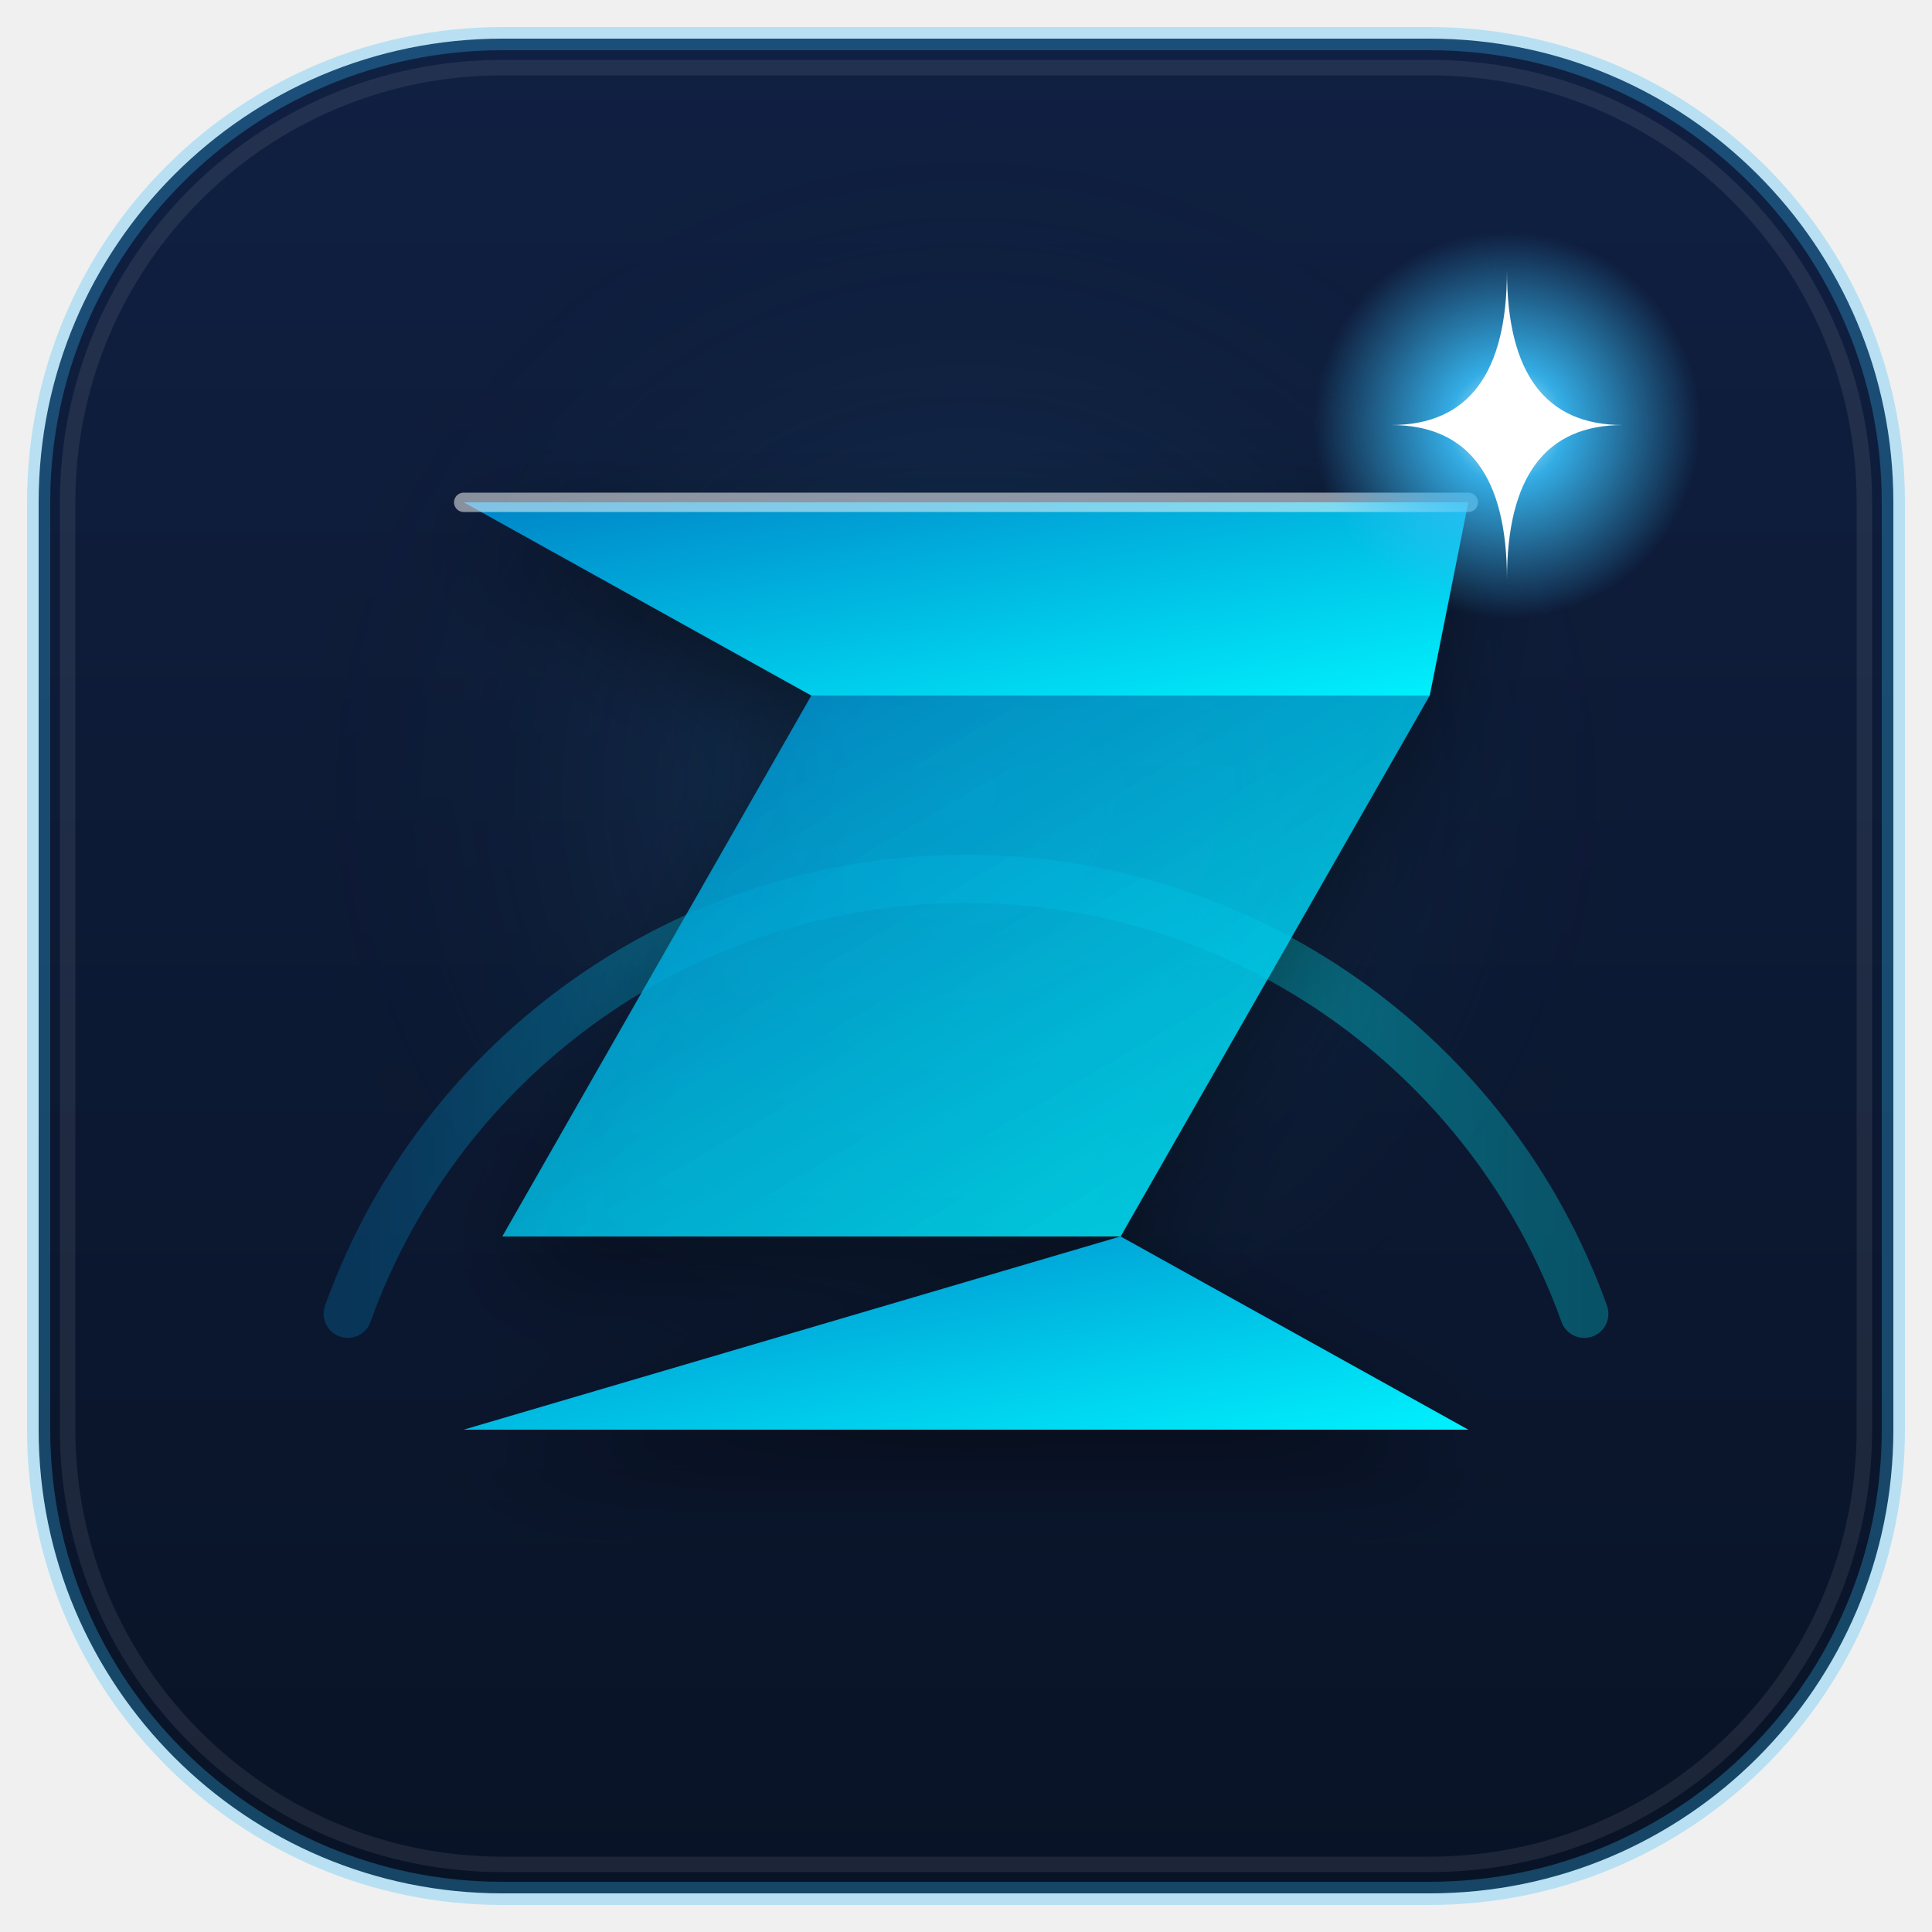
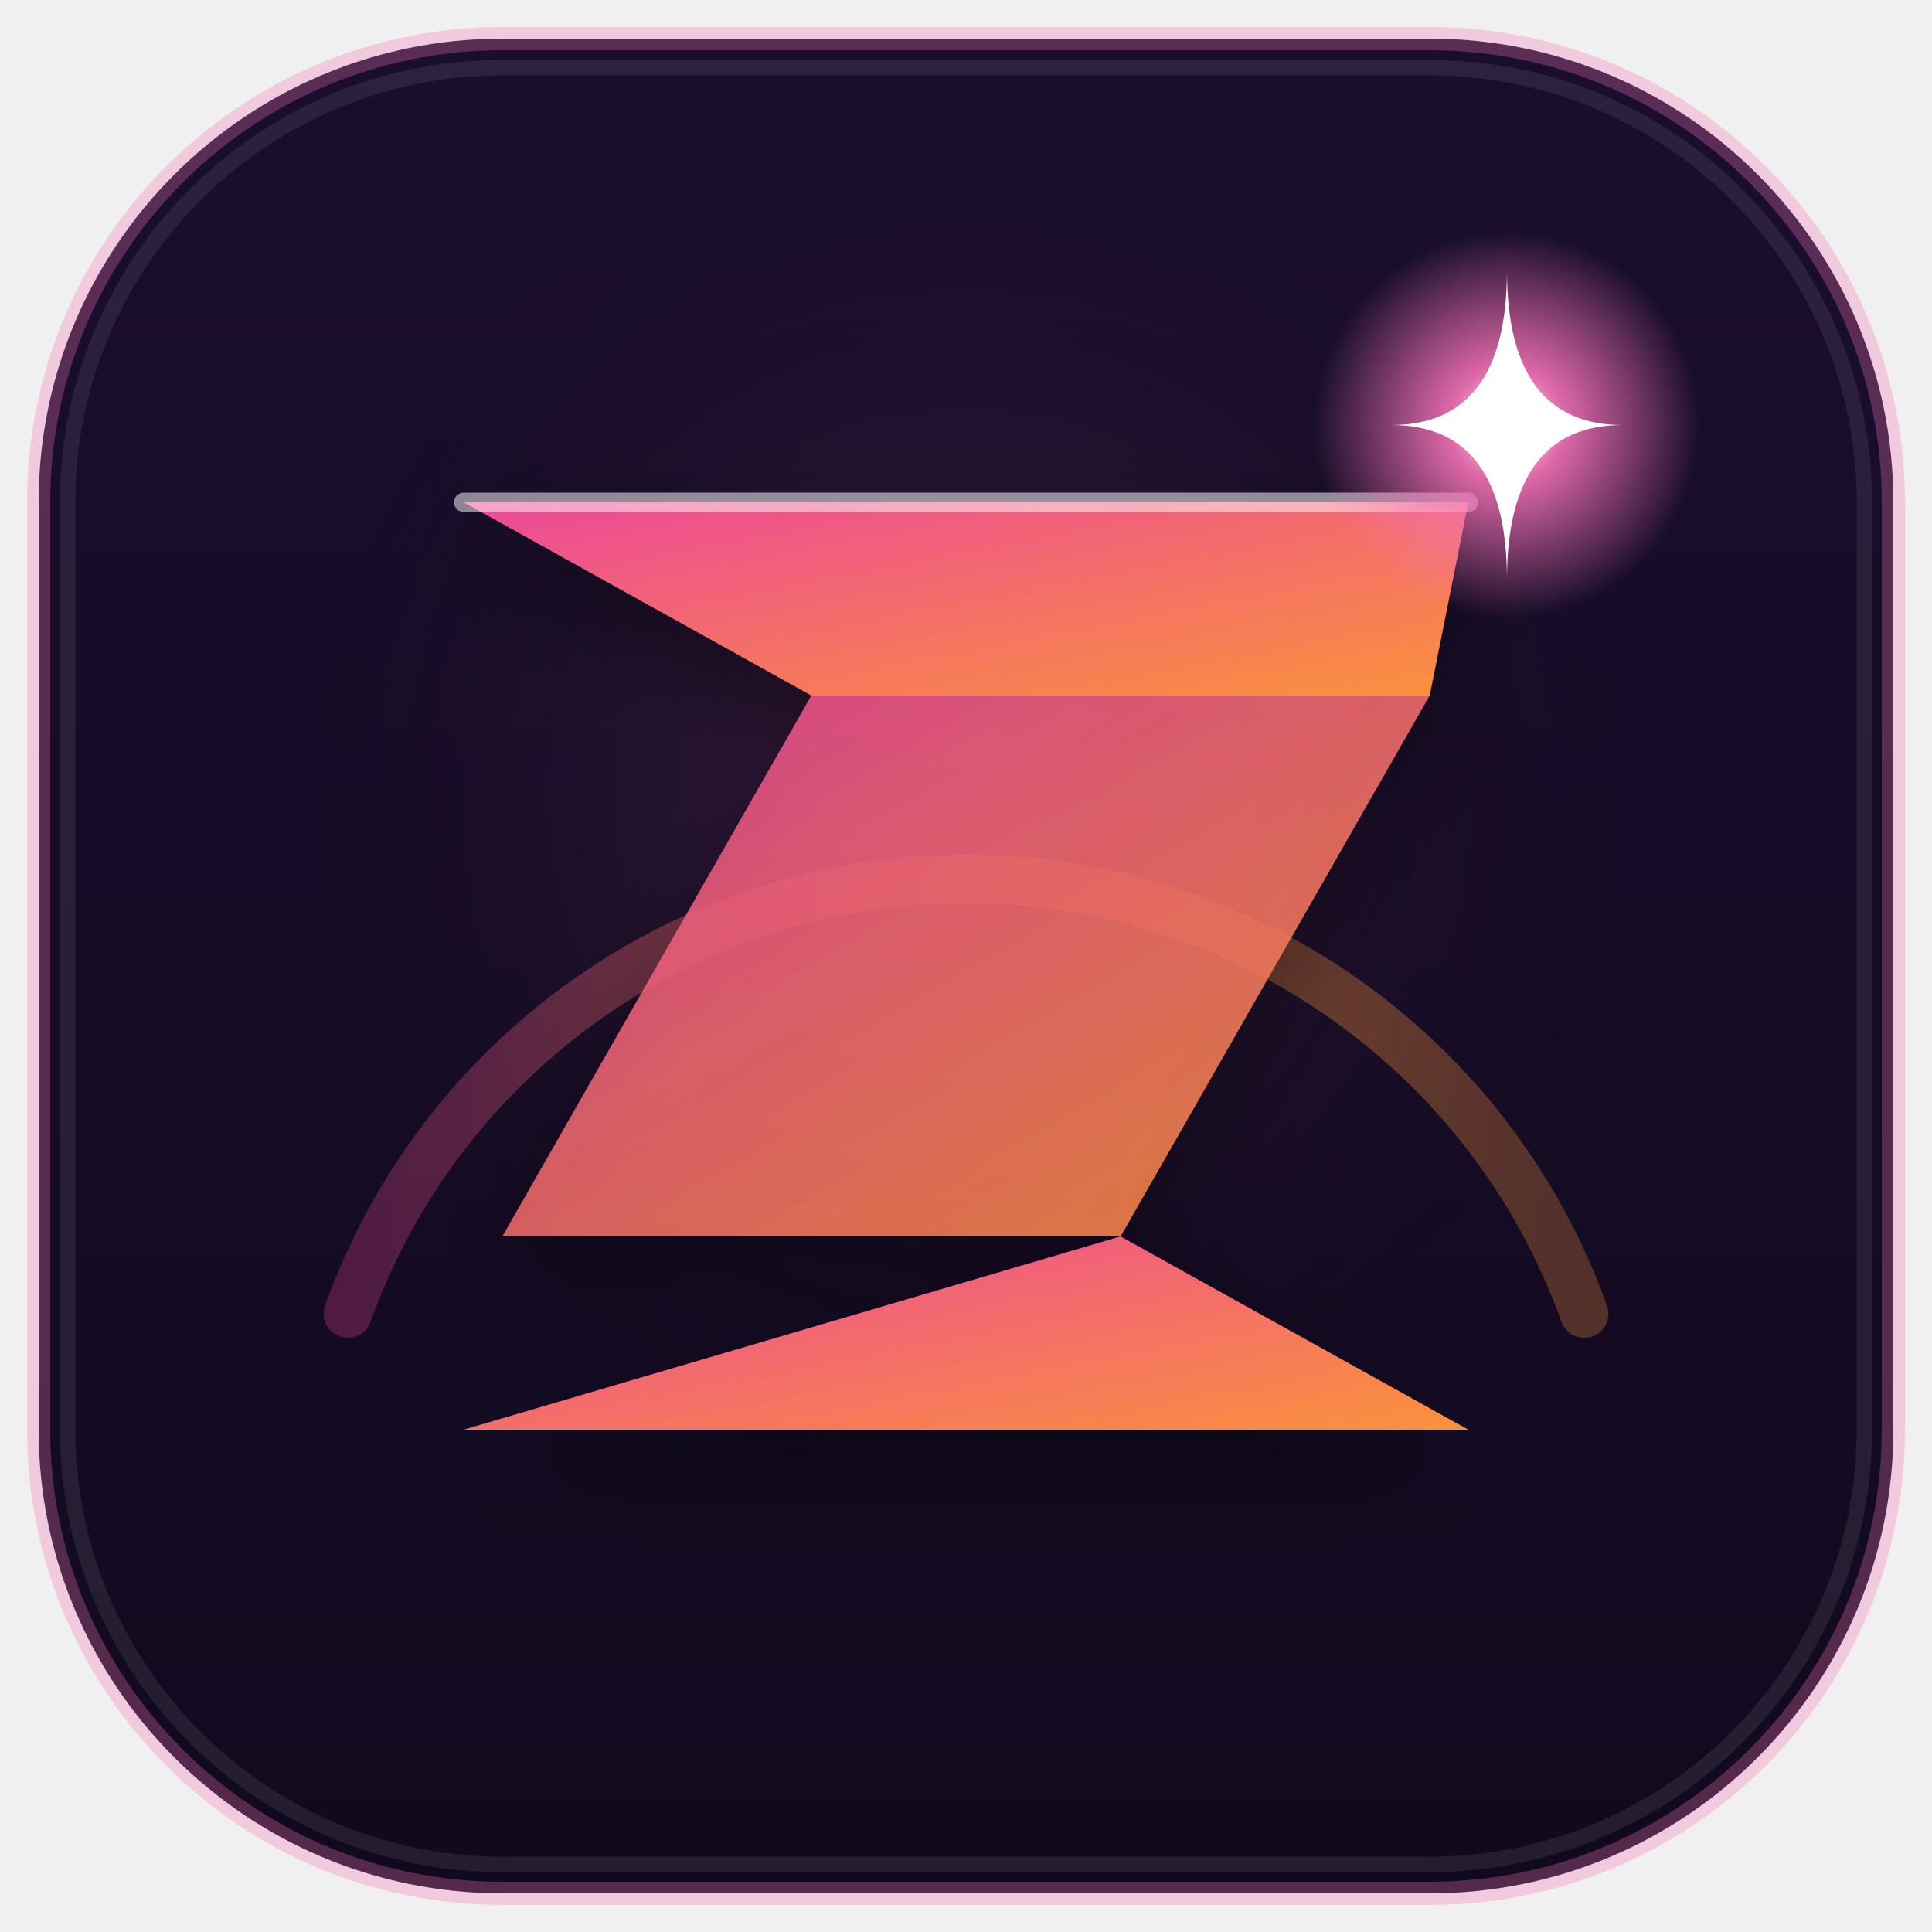
<svg xmlns="http://www.w3.org/2000/svg" width="512" height="512" viewBox="0 0 100 100" fill="none">
  <defs>
    <linearGradient id="bb-claro" x1="50%" y1="0%" x2="50%" y2="100%">
-       <stop offset="0%" stop-color="#102042" />
-       <stop offset="100%" stop-color="#091326" />
+       <stop offset="0%" stop-color="#1a0e2e" />
+       <stop offset="100%" stop-color="#110a1e" />
    </linearGradient>
    <radialGradient id="bg-claro" cx="50%" cy="45%" r="45%">
-       <stop offset="0%" stop-color="rgba(56, 189, 248, 0.20)" />
+       <stop offset="0%" stop-color="rgba(244, 114, 182, 0.20)" />
      <stop offset="100%" stop-color="transparent" />
    </radialGradient>
    <linearGradient id="zg-claro" x1="0%" y1="0%" x2="100%" y2="100%">
-       <stop offset="0%" stop-color="#0284C7" />
-       <stop offset="100%" stop-color="#00F2FE" />
+       <stop offset="0%" stop-color="#ec4899" />
+       <stop offset="100%" stop-color="#fb923c" />
    </linearGradient>
    <linearGradient id="ag-claro" x1="0%" y1="50%" x2="100%" y2="50%">
-       <stop offset="0%" stop-color="#0284C7" stop-opacity="0.6" />
-       <stop offset="50%" stop-color="#00F2FE" />
-       <stop offset="100%" stop-color="#00F2FE" stop-opacity="0.6" />
+       <stop offset="0%" stop-color="#ec4899" stop-opacity="0.6" />
+       <stop offset="50%" stop-color="#fb923c" />
+       <stop offset="100%" stop-color="#fb923c" stop-opacity="0.6" />
    </linearGradient>
    <radialGradient id="sf-claro" cx="50%" cy="50%" r="50%">
      <stop offset="0%" stop-color="#FFFFFF" />
-       <stop offset="30%" stop-color="#38BDF8" stop-opacity="0.9" />
-       <stop offset="100%" stop-color="#38BDF8" stop-opacity="0" />
+       <stop offset="30%" stop-color="#f472b6" stop-opacity="0.9" />
+       <stop offset="100%" stop-color="#f472b6" stop-opacity="0" />
    </radialGradient>
    <filter id="ds-claro" x="-15%" y="-10%" width="130%" height="130%">
      <feDropShadow dx="0" dy="2" stdDeviation="2.5" flood-color="#000000" flood-opacity="0.4" />
    </filter>
    <clipPath id="cp-claro">
      <rect x="2" y="2" width="96" height="96" rx="24" />
    </clipPath>
  </defs>
  <rect x="2" y="2" width="96" height="96" rx="24" fill="url(#bb-claro)" />
  <circle cx="50" cy="45" r="40" fill="url(#bg-claro)" />
  <g clip-path="url(#cp-claro)">
    <path d="M 18 68 A 34 34 0 0 1 82 68" stroke="url(#ag-claro)" stroke-width="2.5" stroke-linecap="round" fill="none" opacity="0.45" />
    <g filter="url(#ds-claro)">
      <path d="M 24 26 H 76 L 74 36 H 42" fill="url(#zg-claro)" />
      <path d="M 42 36 L 74 36 L 58 64 L 26 64" fill="url(#zg-claro)" opacity="0.85" />
      <path d="M 26 64 H 58 L 24 74 H 76 L 58 64" fill="url(#zg-claro)" />
      <path d="M 24 26 H 76" stroke="rgba(255,255,255,0.5)" stroke-width="1" stroke-linecap="round" />
    </g>
    <circle cx="78" cy="22" r="10" fill="url(#sf-claro)" />
    <path d="M 78 14 Q 78 22 72 22 Q 78 22 78 30 Q 78 22 84 22 Q 78 22 78 14 Z" fill="#FFFFFF" />
    <circle cx="78" cy="22" r="1.4" fill="#FFFFFF" />
  </g>
-   <rect x="2" y="2" width="96" height="96" rx="24" stroke="rgba(56, 189, 248, 0.30)" stroke-width="1.2" fill="none" />
+   <rect x="2" y="2" width="96" height="96" rx="24" stroke="rgba(244, 114, 182, 0.30)" stroke-width="1.2" fill="none" />
  <rect x="3.5" y="3.5" width="93" height="93" rx="22.5" stroke="rgba(255, 255, 255, 0.08)" stroke-width="0.8" fill="none" />
</svg>
